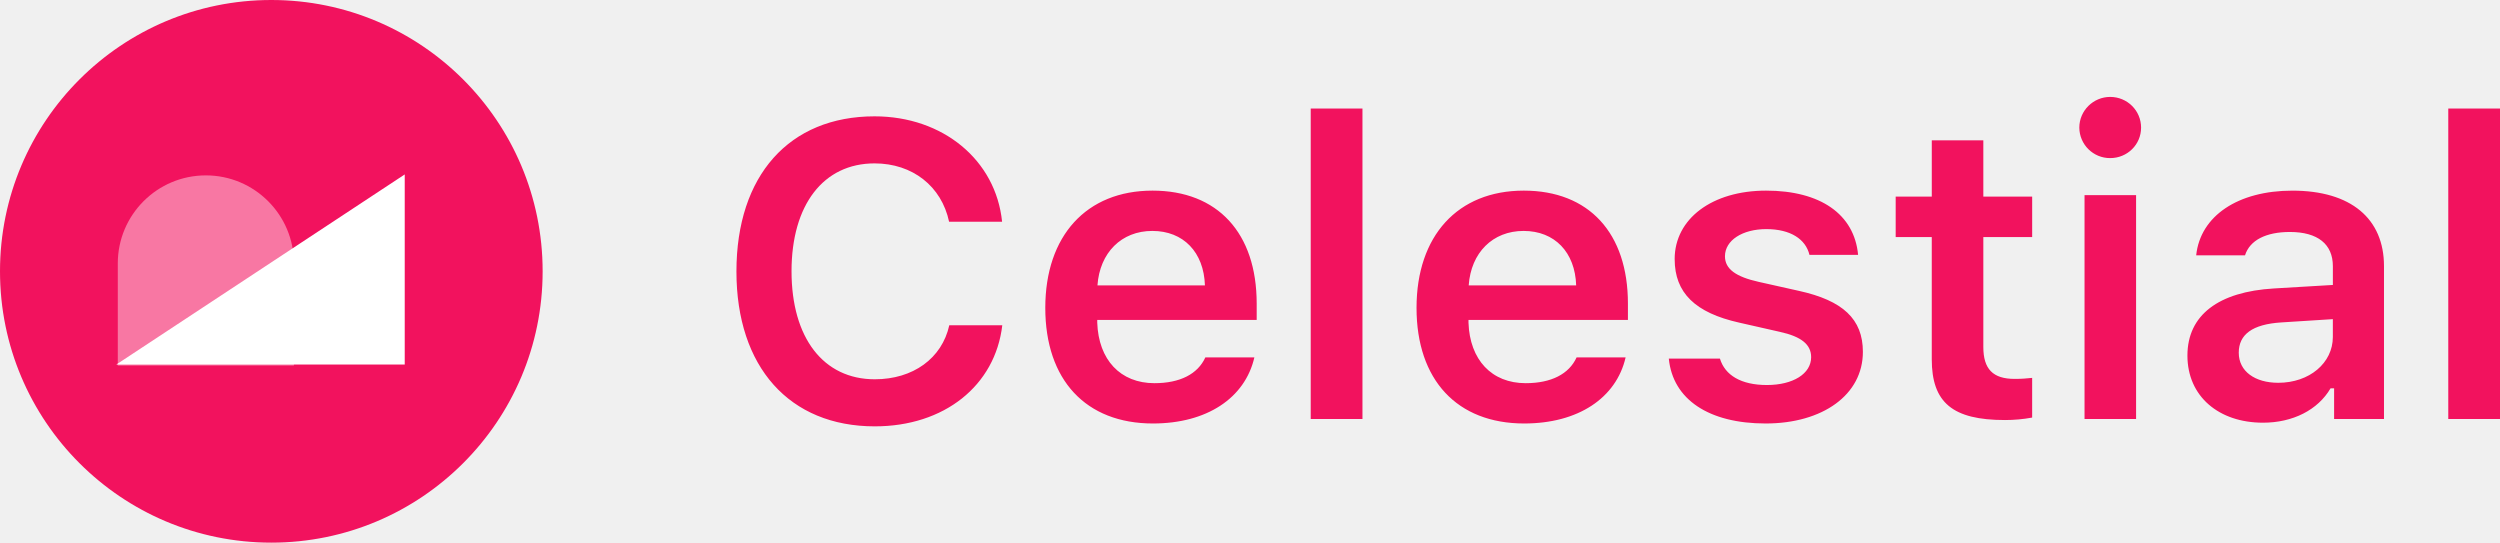
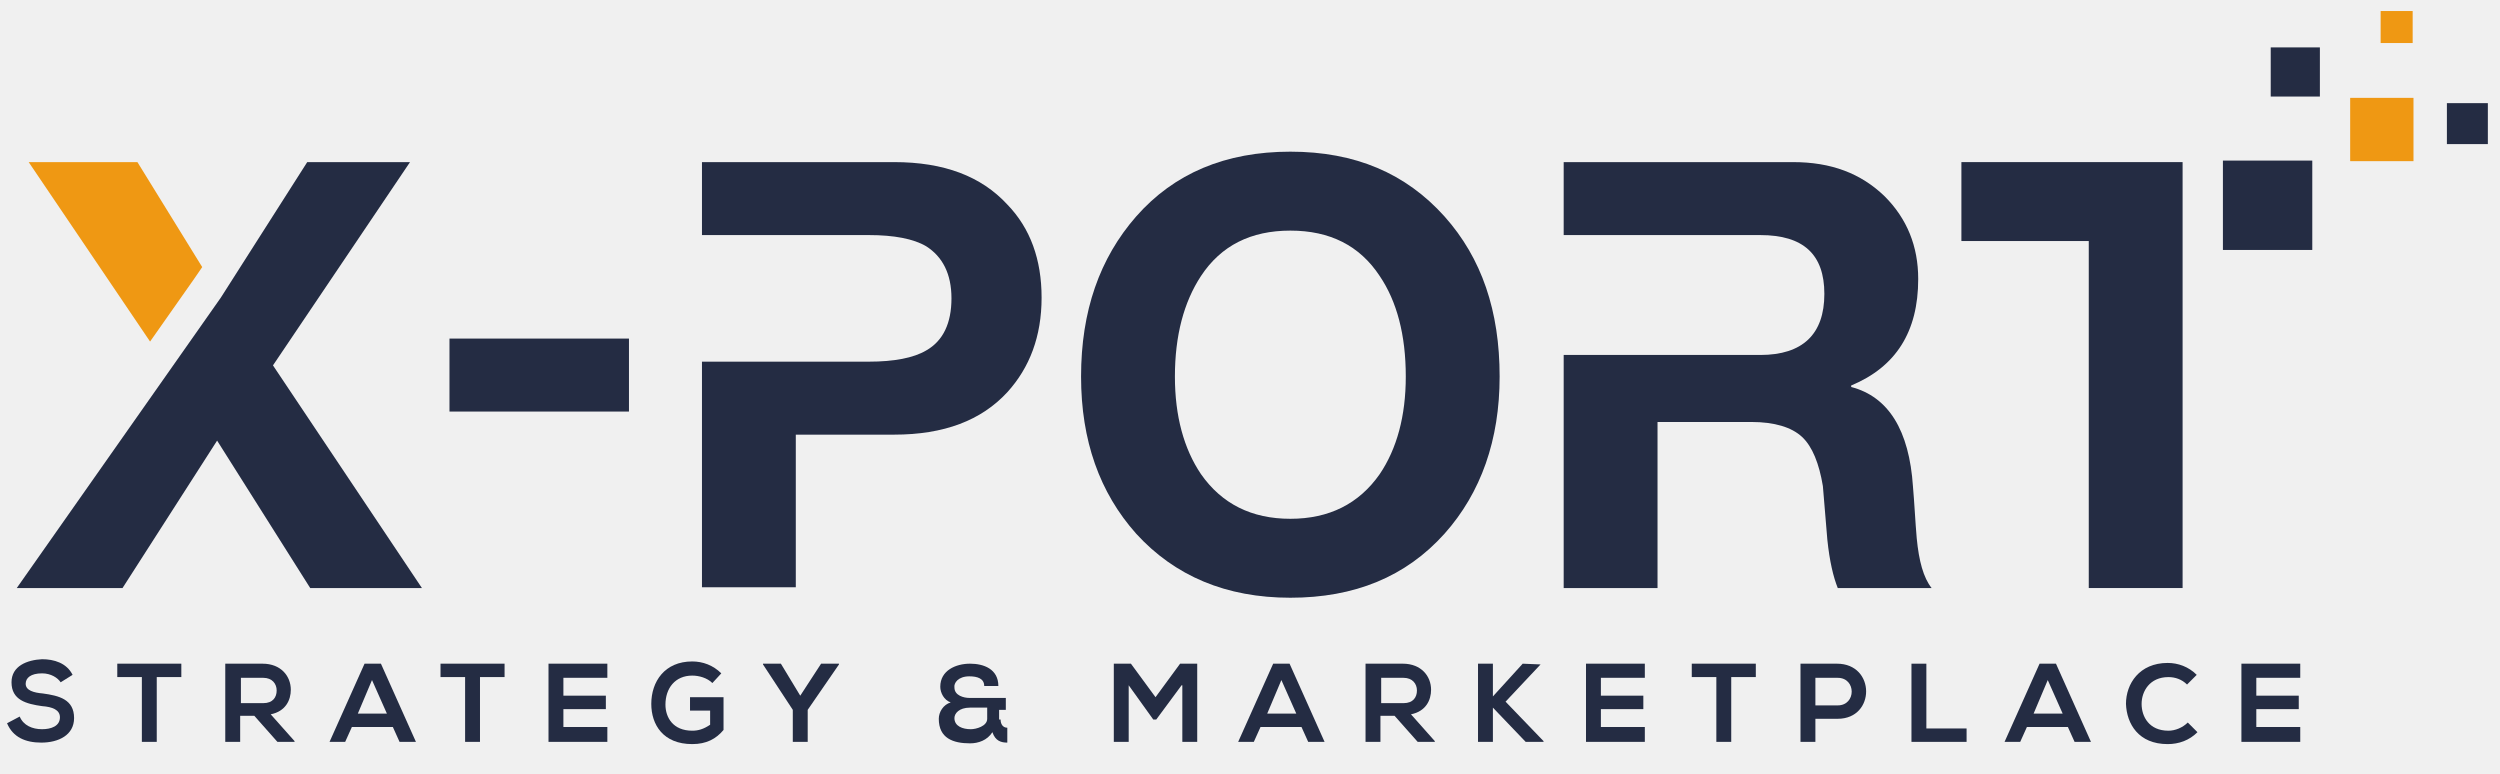
- <svg xmlns="http://www.w3.org/2000/svg" width="129" height="28" viewBox="0 0 129 28">
-   <g fill="none" fill-rule="evenodd">
-     <path fill="#F2125E" fill-rule="nonzero" d="M45.14 22C40.734 22 38 18.938 38 14.007c0-4.952 2.724-8.004 7.128-8.004 3.532 0 6.257 2.26 6.58 5.438h-2.735c-.388-1.827-1.885-3.01-3.845-3.01-2.638 0-4.285 2.134-4.285 5.565 0 3.443 1.647 5.575 4.296 5.575 1.97 0 3.467-1.077 3.844-2.787h2.735C51.352 19.899 48.725 22 45.14 22zm14.32-10.084c-1.593 0-2.713 1.12-2.831 2.809h5.545c-.054-1.71-1.109-2.809-2.713-2.809zm2.736 6.526h2.53c-.484 2.1-2.455 3.41-5.233 3.41-3.467 0-5.556-2.249-5.556-5.966 0-3.716 2.12-6.05 5.534-6.05 3.36 0 5.374 2.186 5.374 5.829v.844h-8.227v.138c.064 1.921 1.195 3.125 2.95 3.125 1.325 0 2.24-.475 2.628-1.33zm5.437 3.178V5.602h2.67V21.62h-2.67zm10.984-9.704c-1.594 0-2.714 1.12-2.832 2.809h5.545c-.054-1.71-1.109-2.809-2.713-2.809zm2.735 6.526h2.53c-.484 2.1-2.455 3.41-5.233 3.41-3.467 0-5.556-2.249-5.556-5.966 0-3.716 2.121-6.05 5.534-6.05 3.36 0 5.374 2.186 5.374 5.829v.844h-8.227v.138c.065 1.921 1.195 3.125 2.95 3.125 1.325 0 2.24-.475 2.628-1.33zm5.06-5.069c0-2.09 1.939-3.537 4.717-3.537 2.8 0 4.555 1.214 4.749 3.316h-2.51c-.193-.813-.98-1.33-2.228-1.33-1.217 0-2.132.57-2.132 1.403 0 .655.56 1.056 1.744 1.32l2.078.465c2.25.496 3.295 1.447 3.295 3.147 0 2.217-2.078 3.695-5.017 3.695-2.94 0-4.792-1.246-4.997-3.347h2.638c.259.855 1.088 1.362 2.423 1.362 1.346 0 2.283-.58 2.283-1.436 0-.655-.506-1.066-1.626-1.31l-2.089-.474c-2.261-.507-3.327-1.531-3.327-3.274zM99.68 7.24h2.66v2.903h2.52v2.09h-2.52v5.671c0 1.14.495 1.647 1.615 1.647.377 0 .581-.02.904-.052v2.048a7.707 7.707 0 0 1-1.4.127c-2.702 0-3.78-.898-3.78-3.136v-6.304h-1.862v-2.09h1.863V7.238zm7.882 14.38V10.07h2.66v11.55h-2.66zm1.324-13.462a1.584 1.584 0 0 1-1.593-1.573c0-.877.721-1.584 1.593-1.584.883 0 1.594.707 1.594 1.584 0 .876-.71 1.573-1.594 1.573zm8.669 11.594c1.615 0 2.82-1.024 2.82-2.365v-.919l-2.659.169c-1.497.095-2.196.623-2.196 1.563 0 .971.85 1.552 2.035 1.552zm-.786 2.059c-2.272 0-3.898-1.352-3.898-3.463 0-2.091 1.604-3.295 4.468-3.464l3.037-.18v-.97c0-1.13-.775-1.764-2.218-1.764-1.228 0-2.068.422-2.315 1.204h-2.52c.215-2.038 2.164-3.337 4.964-3.337 3.026 0 4.727 1.447 4.727 3.896v7.888h-2.574v-1.584h-.183c-.656 1.12-1.949 1.774-3.488 1.774zm9.562-.19V5.602H129V21.62h-2.67z" />
-     <g>
-       <circle cx="14" cy="14" r="14" fill="#F2125E" />
-       <g fill="#FFF">
-         <path d="M6.078 18.861v-5.267a4.544 4.544 0 1 1 9.088 0v5.267H6.079z" opacity=".428" />
-         <path d="M20.884 9v9.811H6z" />
-       </g>
+ <svg xmlns="http://www.w3.org/2000/svg" width="669" height="207" version="1.2">
+   <g>
+     <g id="surface1">
+       <path id="svg_1" fill-rule="nonzero" fill="rgb(14.119%,17.249%,26.27%)" d="m120.281,90.605l48.031,0l0,19.527l-48.031,0l0,-19.527zm0,0" />
+       <path id="svg_2" fill-rule="nonzero" fill="rgb(14.119%,17.249%,26.27%)" d="m289.293,100.77c0,-17.539 4.98,-31.688 14.746,-42.844c10.168,-11.559 23.918,-17.34 41.258,-17.34c17.34,0 30.891,5.781 41.258,17.34c9.965,11.156 14.746,25.305 14.746,42.844c0,16.938 -4.98,31.086 -14.746,42.043c-10.367,11.559 -24.117,17.141 -41.258,17.141c-17.141,0 -30.891,-5.781 -41.258,-17.141c-9.766,-10.957 -14.746,-24.906 -14.746,-42.043zm25.113,0c0,10.559 2.391,19.328 6.973,26.102c5.582,7.973 13.555,11.957 23.918,11.957c10.363,0 18.336,-3.984 23.918,-11.957c4.582,-6.773 6.973,-15.543 6.973,-26.102c0,-11.16 -2.391,-20.129 -6.973,-26.902c-5.383,-8.172 -13.355,-12.156 -23.918,-12.156c-10.562,0 -18.535,3.984 -23.918,12.156c-4.582,6.973 -6.973,15.941 -6.973,26.902zm0,0" />
+       <path id="svg_3" fill-rule="nonzero" fill="rgb(14.119%,17.249%,26.27%)" d="m269.562,54.734c-6.977,-7.57 -16.941,-11.355 -30.297,-11.355l-51.418,0l0,19.527l44.645,0c6.773,0 11.957,0.996 15.344,2.988c4.387,2.789 6.777,7.375 6.777,13.949c0,6.574 -2.191,11.359 -6.777,13.949c-3.387,1.992 -8.57,2.988 -15.344,2.988l-44.645,0l0,60.379l25.109,0l0,-40.848l26.309,0c13.355,0 23.32,-3.789 30.297,-11.359c5.977,-6.578 9.168,-14.945 9.168,-25.309c0,-10.164 -2.992,-18.531 -9.168,-24.91zm0,0" />
+       <path id="svg_4" fill-rule="nonzero" fill="rgb(14.119%,17.249%,26.27%)" d="m512.914,144.012c-0.398,-4.586 -0.598,-9.168 -1,-13.75c-0.996,-15.145 -6.574,-24.113 -16.539,-26.703l0,-0.398c11.957,-4.984 17.938,-14.348 17.938,-28.496c0,-8.77 -2.992,-16.141 -8.969,-22.121c-6.379,-6.176 -14.352,-9.164 -24.516,-9.164l-61.387,0l0,19.527l52.617,0c11.559,0 17.141,5.18 17.141,15.742c0,10.762 -5.781,16.34 -17.141,16.34l-52.617,0l0,62.371l25.113,0l0,-44.438l25.113,0c6.176,0 10.762,1.395 13.551,3.988c2.789,2.59 4.586,7.172 5.582,13.152c0.398,4.781 0.797,9.562 1.195,14.348c0.598,5.777 1.594,9.961 2.789,12.949l25.113,0c-2.191,-2.789 -3.387,-7.172 -3.984,-13.348zm0,0" />
+       <path id="svg_5" fill-rule="nonzero" fill="rgb(93.729%,59.61%,7.449%)" d="m54.113,71.473l-17.34,-28.094l-29.098,0l32.484,48.023l11.762,-16.738l2.191,-3.191zm0,0" />
+       <path id="svg_6" fill-rule="nonzero" fill="rgb(14.119%,17.249%,26.27%)" d="m73.047,97.777l36.672,-54.398l-27.504,0l-23.121,36.266l-54.609,77.715l28.301,0l25.312,-39.453l24.914,39.453l29.895,0l-39.859,-59.582zm0,0" />
+       <path id="svg_7" fill-rule="nonzero" fill="rgb(14.119%,17.249%,26.27%)" d="m524.871,43.379l0,21.121l34.082,0l0,92.859l25.109,0l0,-113.98l-59.191,0zm0,0" />
+       <path id="svg_8" fill-rule="nonzero" fill="rgb(14.119%,17.249%,26.27%)" d="m618.766,66.887l-23.914,0l0,-23.914l23.914,0l0,23.914zm0,0" />
+       <path id="svg_9" fill-rule="nonzero" fill="rgb(14.119%,17.249%,26.27%)" d="m620.801,25.836l-13.156,0l0,-13.152l13.156,0l0,13.152zm0,0" />
+       <path id="svg_10" fill-rule="nonzero" fill="rgb(93.729%,59.61%,7.449%)" d="m645.848,43.125l-16.941,0l0,-16.938l16.941,0l0,16.938zm0,0" />
+       <path id="svg_11" fill-rule="nonzero" fill="rgb(14.119%,17.249%,26.27%)" d="m665.75,38.562l-10.961,0l0,-10.961l10.961,0l0,10.961zm0,0" />
+       <path id="svg_12" fill-rule="nonzero" fill="rgb(93.729%,59.61%,7.449%)" d="m645.629,11.516l-8.57,0l0,-8.566l8.57,0l0,8.566zm0,0" />
+       <path id="svg_13" fill-rule="nonzero" fill="rgb(14.119%,17.249%,26.27%)" d="m16.238,182.582c-0.797,-1.195 -2.594,-2.391 -4.984,-2.391c-2.988,0 -4.383,1.195 -4.383,2.789c0,1.793 2.191,2.391 4.582,2.59c4.387,0.598 8.371,1.594 8.371,6.578c0,4.582 -4.184,6.574 -8.77,6.574c-4.184,0 -7.574,-1.395 -9.168,-5.18l3.387,-1.793c1,2.391 3.391,3.387 5.98,3.387c2.391,0 4.785,-0.797 4.785,-3.188c0,-1.992 -1.996,-2.789 -4.785,-2.988c-4.184,-0.598 -8.172,-1.598 -8.172,-6.379c0,-4.383 4.188,-5.977 8.172,-6.176c3.188,0 6.578,0.996 8.172,4.184l-3.188,1.992zm0,0" />
+       <path id="svg_14" fill-rule="nonzero" fill="rgb(14.119%,17.249%,26.27%)" d="m37.961,181.188l-6.578,0l0,-3.586c5.98,0 11.164,0 17.141,0l0,3.586l-6.578,0l0,17.336l-3.984,0l0,-17.336zm0,0" />
+       <path id="svg_15" fill-rule="nonzero" fill="rgb(14.119%,17.249%,26.27%)" d="m79.02,198.523l-4.785,0l-6.18,-6.973l-3.785,0l0,6.973l-3.988,0l0,-20.922c3.391,0 6.578,0 9.969,0c4.98,0 7.57,3.387 7.57,6.973c0,2.789 -1.395,5.781 -5.379,6.578l6.379,7.172l0,0.199l0.199,0zm-14.551,-17.137l0,6.777l5.98,0c2.59,0 3.586,-1.598 3.586,-3.391c0,-1.793 -1.195,-3.387 -3.586,-3.387l-5.98,0zm0,0" />
+       <path id="svg_16" fill-rule="nonzero" fill="rgb(14.119%,17.249%,26.27%)" d="m105.125,194.539l-10.961,0l-1.793,3.984l-4.184,0l9.367,-20.922l4.383,0l9.367,20.922l-4.383,0l-1.797,-3.984zm-5.578,-12.555l-3.789,8.969l7.773,0l-3.984,-8.969zm0,0" />
+       <path id="svg_17" fill-rule="nonzero" fill="rgb(14.119%,17.249%,26.27%)" d="m124.461,181.188l-6.578,0l0,-3.586c5.98,0 11.16,0 17.141,0l0,3.586l-6.578,0l0,17.336l-3.984,0l0,-17.336zm0,0" />
+       <path id="svg_18" fill-rule="nonzero" fill="rgb(14.119%,17.249%,26.27%)" d="m162.527,198.523l-15.746,0c0,-6.973 0,-13.949 0,-20.922l15.746,0l0,3.785l-11.762,0l0,4.781l11.363,0l0,3.59l-11.363,0l0,4.781l11.762,0l0,3.984zm0,0" />
+       <path id="svg_19" fill-rule="nonzero" fill="rgb(14.119%,17.249%,26.27%)" d="m190.629,182.781c-1.395,-1.395 -3.59,-1.992 -5.383,-1.992c-4.582,0 -7.172,3.387 -7.172,7.773c0,3.387 1.992,6.973 7.172,6.973c1.594,0 2.992,-0.398 4.785,-1.594l0,-3.785l-5.383,0l0,-3.59l8.969,0l0,8.77c-1.992,2.391 -4.582,3.785 -8.371,3.785c-7.773,0 -10.961,-5.18 -10.961,-10.758c0,-5.98 3.586,-11.359 10.961,-11.359c2.793,0 5.582,0.996 7.773,3.188l-2.391,2.59zm0,0" />
+       <path id="svg_20" fill-rule="nonzero" fill="rgb(14.119%,17.249%,26.27%)" d="m214.148,186.168l5.578,-8.566l4.785,0l0,0.199l-8.371,12.156l0,8.566l-3.988,0l0,-8.566l-7.973,-12.156l0,-0.199l4.785,0l5.184,8.566zm0,0" />
+       <path id="svg_21" fill-rule="nonzero" fill="rgb(14.119%,17.249%,26.27%)" d="m267.758,192.547c0,1.195 0.598,2.191 1.797,2.191l0,3.984c-1.598,0 -3.191,-0.398 -3.988,-2.789c-1.395,2.191 -3.785,2.988 -5.977,2.988c-4.586,0 -8.371,-1.395 -8.371,-6.574c0,-1.793 1.195,-3.785 3.188,-4.383c-1.793,-0.602 -2.789,-2.594 -2.789,-4.188c0,-4.383 4.184,-6.176 7.973,-6.176c3.586,0 7.57,1.395 7.57,5.977l-3.785,0c0,-1.992 -1.793,-2.59 -3.988,-2.59c-2.988,0 -4.184,1.793 -3.984,2.988c0,2.191 2.59,2.789 3.984,2.789c3.191,0 6.578,0 9.77,0l0,3.191l-1.797,0l0,2.59l0.398,0zm-12.355,-0.398c0,2.191 2.191,2.988 4.387,2.988c1.395,0 4.383,-0.797 4.383,-2.789l0,-2.988c-1.594,0 -2.988,0 -4.582,0c-2.992,0 -4.188,1.594 -4.188,2.789zm0,0" />
+       <path id="svg_22" fill-rule="nonzero" fill="rgb(14.119%,17.249%,26.27%)" d="m316.191,183.379l-6.777,9.168l-0.797,0l-6.578,-9.168l0,15.145l-3.984,0l0,-20.922l4.582,0l6.578,8.965l6.578,-8.965l4.582,0l0,20.922l-3.984,0l0,-15.145l-0.199,0zm0,0" />
+       <path id="svg_23" fill-rule="nonzero" fill="rgb(14.119%,17.249%,26.27%)" d="m348.277,194.539l-10.961,0l-1.793,3.984l-4.188,0l9.367,-20.922l4.387,0l9.367,20.922l-4.383,0l-1.797,-3.984zm-5.379,-12.555l-3.789,8.969l7.773,0l-3.984,-8.969zm0,0" />
+       <path id="svg_24" fill-rule="nonzero" fill="rgb(14.119%,17.249%,26.27%)" d="m384.152,198.523l-4.781,0l-6.18,-6.973l-3.785,0l0,6.973l-3.988,0l0,-20.922c3.391,0 6.578,0 9.965,0c4.984,0 7.574,3.387 7.574,6.973c0,2.789 -1.395,5.781 -5.379,6.578l6.375,7.172l0,0.199l0.199,0zm-14.547,-17.137l0,6.777l5.977,0c2.594,0 3.59,-1.598 3.59,-3.391c0,-1.793 -1.195,-3.387 -3.59,-3.387l-5.977,0zm0,0" />
+       <path id="svg_25" fill-rule="nonzero" fill="rgb(14.119%,17.249%,26.27%)" d="m412.254,177.801l-9.367,9.965l10.164,10.559l0,0.199l-4.781,0l-8.77,-9.164l0,9.164l-3.984,0l0,-20.922l3.984,0l0,8.766l7.973,-8.766l4.781,0.199zm0,0" />
+       <path id="svg_26" fill-rule="nonzero" fill="rgb(14.119%,17.249%,26.27%)" d="m440.156,198.523l-15.742,0c0,-6.973 0,-13.949 0,-20.922l15.742,0l0,3.785l-11.758,0l0,4.781l11.359,0l0,3.59l-11.359,0l0,4.781l11.758,0l0,3.984zm0,0" />
+       <path id="svg_27" fill-rule="nonzero" fill="rgb(14.119%,17.249%,26.27%)" d="m459.293,181.188l-6.578,0l0,-3.586c5.98,0 11.16,0 17.141,0l0,3.586l-6.578,0l0,17.336l-3.984,0l0,-17.336zm0,0" />
+       <path id="svg_28" fill-rule="nonzero" fill="rgb(14.119%,17.249%,26.27%)" d="m491.777,192.348l-5.977,0l0,6.176l-3.988,0l0,-20.922c3.188,0 6.578,0 9.766,0c10.363,0 10.363,14.746 0.199,14.746zm-5.977,-3.586l5.977,0c4.984,0 4.984,-7.375 0,-7.375l-5.977,0l0,7.375zm0,0" />
+       <path id="svg_29" fill-rule="nonzero" fill="rgb(14.119%,17.249%,26.27%)" d="m515.496,177.602l0,17.336l10.762,0l0,3.586l-14.75,0l0,-20.922l3.988,0zm0,0" />
+       <path id="svg_30" fill-rule="nonzero" fill="rgb(14.119%,17.249%,26.27%)" d="m553.363,194.539l-10.961,0l-1.793,3.984l-4.188,0l9.367,-20.922l4.387,0l9.367,20.922l-4.387,0l-1.793,-3.984zm-5.383,-12.555l-3.785,8.969l7.773,0l-3.988,-8.969zm0,0" />
+       <path id="svg_31" fill-rule="nonzero" fill="rgb(14.119%,17.249%,26.27%)" d="m588.043,195.934c-2.191,2.191 -4.984,3.188 -7.973,3.188c-7.773,0 -10.961,-5.379 -11.16,-10.758c0,-5.383 3.586,-10.961 11.16,-10.961c2.789,0 5.582,0.996 7.773,3.188l-2.59,2.59c-1.398,-1.395 -3.191,-1.992 -4.984,-1.992c-4.984,0 -7.176,3.785 -7.176,7.176c0,3.387 1.992,7.172 7.176,7.172c1.793,0 3.785,-0.797 5.184,-2.191l2.59,2.59zm0,0" />
+       <path id="svg_32" fill-rule="nonzero" fill="rgb(14.119%,17.249%,26.27%)" d="m615.348,198.523l-15.547,0c0,-6.973 0,-13.949 0,-20.922l15.746,0l0,3.785l-11.758,0l0,4.781l11.359,0l0,3.59l-11.359,0l0,4.781l11.758,0l0,3.984l-0.199,0zm0,0" />
    </g>
  </g>
</svg>
